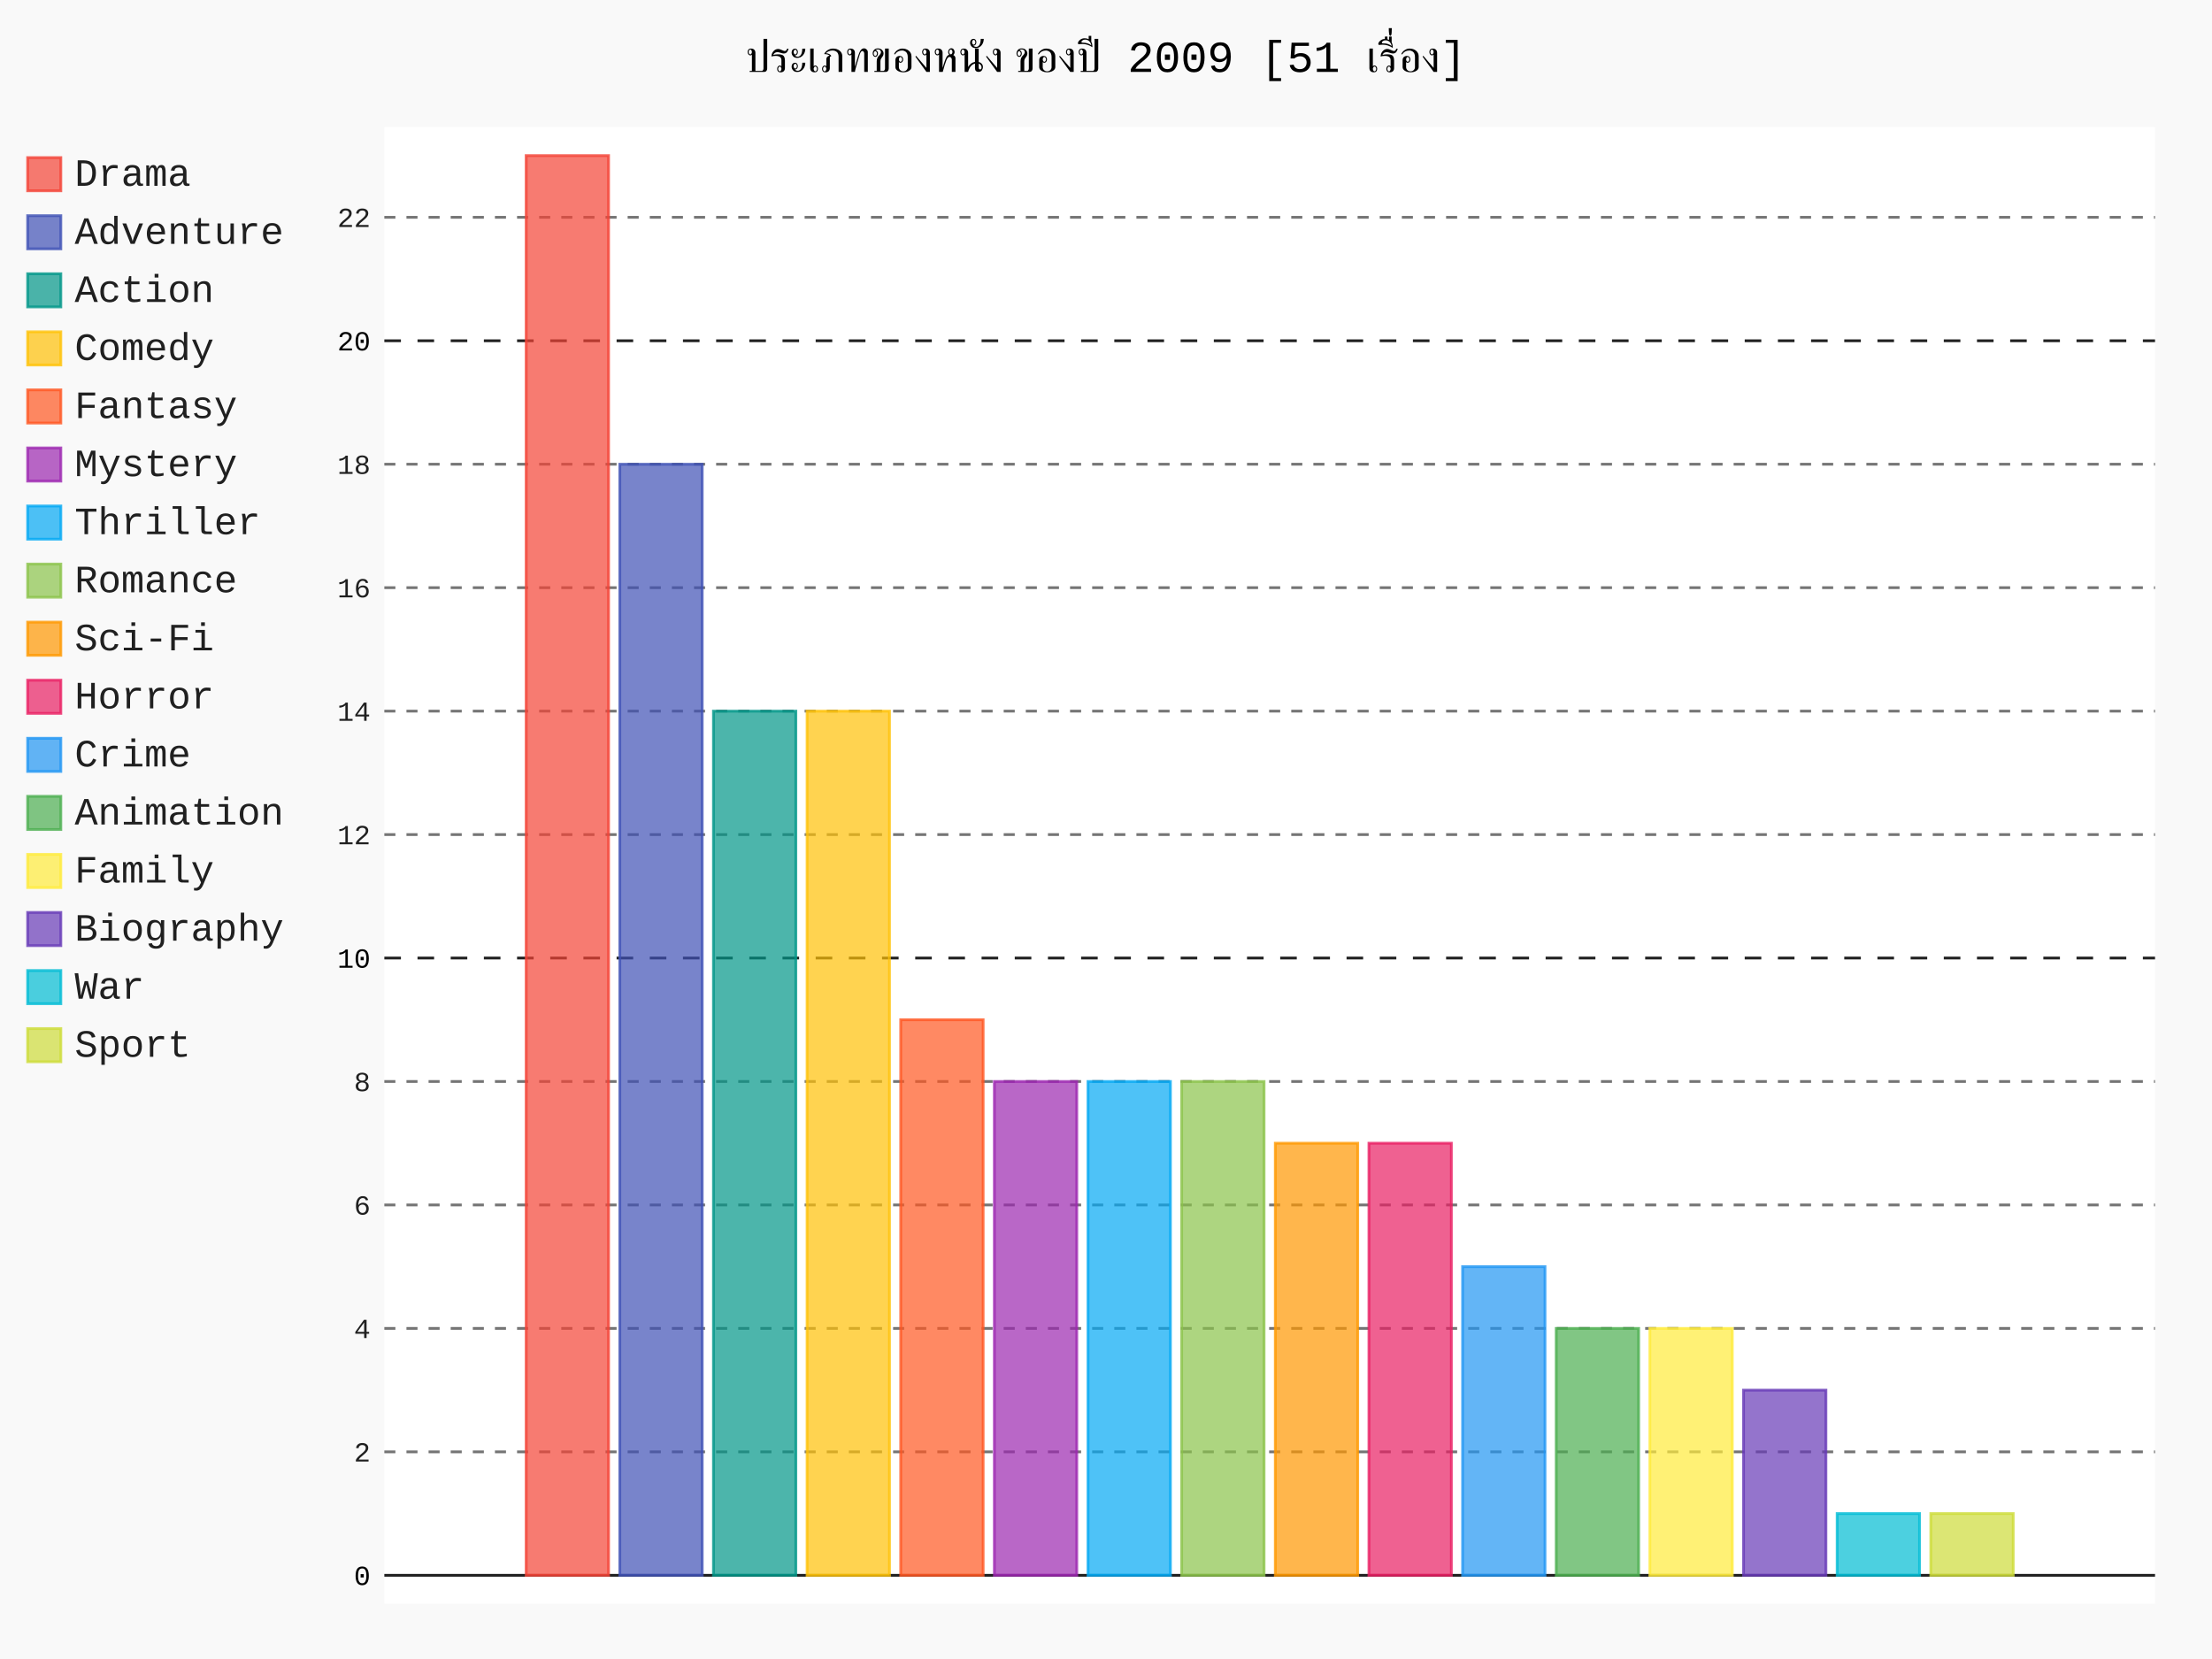
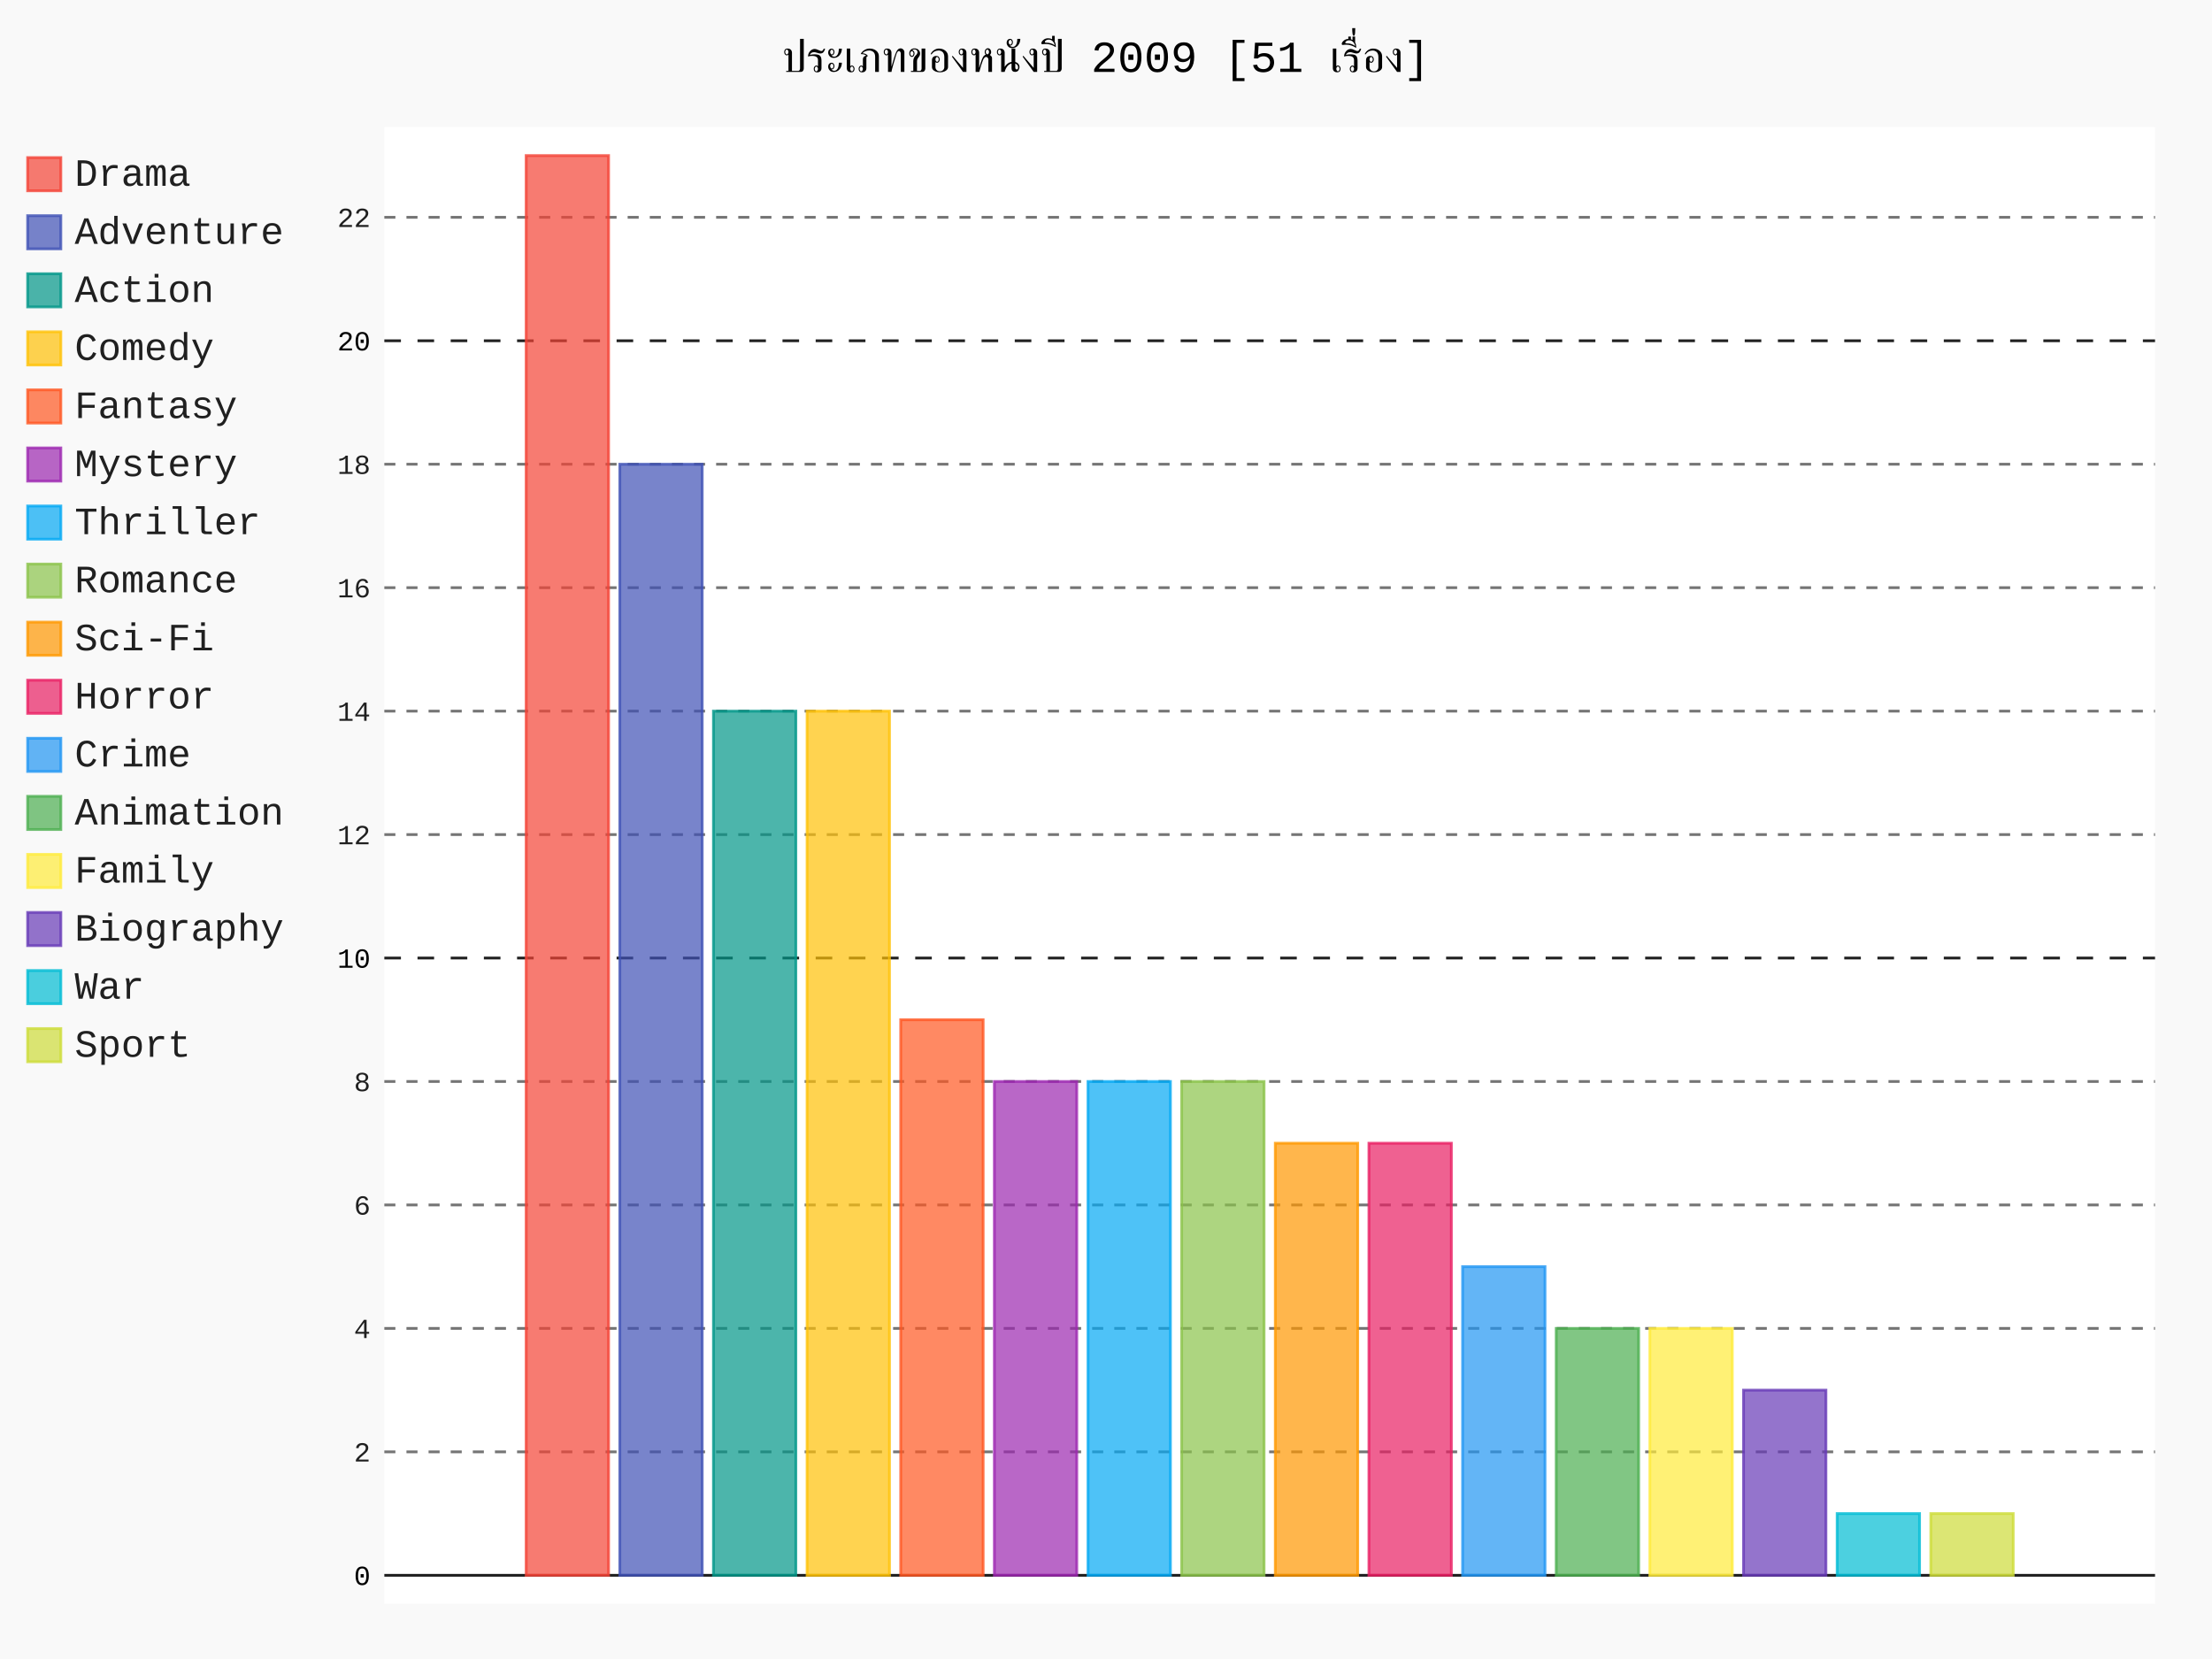
- <svg xmlns="http://www.w3.org/2000/svg" class="pygal-chart" id="chart-66ad99b0-83b4-4c69-aaad-862cf584ed15" viewBox="0 0 800 600">
+ <svg xmlns="http://www.w3.org/2000/svg" class="pygal-chart" id="chart-02ff21e4-92a2-4e85-a8ec-959ae1f04281" viewBox="0 0 800 600">
  <defs>
-     <style type="text/css">#chart-66ad99b0-83b4-4c69-aaad-862cf584ed15{-webkit-user-select:none;-webkit-font-smoothing:antialiased;font-family:Consolas,"Liberation Mono",Menlo,Courier,monospace}#chart-66ad99b0-83b4-4c69-aaad-862cf584ed15 .title{font-family:Consolas,"Liberation Mono",Menlo,Courier,monospace;font-size:16px}#chart-66ad99b0-83b4-4c69-aaad-862cf584ed15 .legends .legend text{font-family:Consolas,"Liberation Mono",Menlo,Courier,monospace;font-size:14px}#chart-66ad99b0-83b4-4c69-aaad-862cf584ed15 .axis text{font-family:Consolas,"Liberation Mono",Menlo,Courier,monospace;font-size:10px}#chart-66ad99b0-83b4-4c69-aaad-862cf584ed15 .axis text.major{font-family:Consolas,"Liberation Mono",Menlo,Courier,monospace;font-size:10px}#chart-66ad99b0-83b4-4c69-aaad-862cf584ed15 .text-overlay text.value{font-family:Consolas,"Liberation Mono",Menlo,Courier,monospace;font-size:16px}#chart-66ad99b0-83b4-4c69-aaad-862cf584ed15 .text-overlay text.label{font-family:Consolas,"Liberation Mono",Menlo,Courier,monospace;font-size:10px}#chart-66ad99b0-83b4-4c69-aaad-862cf584ed15 .tooltip{font-family:Consolas,"Liberation Mono",Menlo,Courier,monospace;font-size:14px}#chart-66ad99b0-83b4-4c69-aaad-862cf584ed15 text.no_data{font-family:Consolas,"Liberation Mono",Menlo,Courier,monospace;font-size:64px}
- #chart-66ad99b0-83b4-4c69-aaad-862cf584ed15{background-color:rgba(249,249,249,1)}#chart-66ad99b0-83b4-4c69-aaad-862cf584ed15 path,#chart-66ad99b0-83b4-4c69-aaad-862cf584ed15 line,#chart-66ad99b0-83b4-4c69-aaad-862cf584ed15 rect,#chart-66ad99b0-83b4-4c69-aaad-862cf584ed15 circle{-webkit-transition:150ms;-moz-transition:150ms;transition:150ms}#chart-66ad99b0-83b4-4c69-aaad-862cf584ed15 .graph &gt; .background{fill:rgba(249,249,249,1)}#chart-66ad99b0-83b4-4c69-aaad-862cf584ed15 .plot &gt; .background{fill:rgba(255,255,255,1)}#chart-66ad99b0-83b4-4c69-aaad-862cf584ed15 .graph{fill:rgba(0,0,0,.87)}#chart-66ad99b0-83b4-4c69-aaad-862cf584ed15 text.no_data{fill:rgba(0,0,0,1)}#chart-66ad99b0-83b4-4c69-aaad-862cf584ed15 .title{fill:rgba(0,0,0,1)}#chart-66ad99b0-83b4-4c69-aaad-862cf584ed15 .legends .legend text{fill:rgba(0,0,0,.87)}#chart-66ad99b0-83b4-4c69-aaad-862cf584ed15 .legends .legend:hover text{fill:rgba(0,0,0,1)}#chart-66ad99b0-83b4-4c69-aaad-862cf584ed15 .axis .line{stroke:rgba(0,0,0,1)}#chart-66ad99b0-83b4-4c69-aaad-862cf584ed15 .axis .guide.line{stroke:rgba(0,0,0,.54)}#chart-66ad99b0-83b4-4c69-aaad-862cf584ed15 .axis .major.line{stroke:rgba(0,0,0,.87)}#chart-66ad99b0-83b4-4c69-aaad-862cf584ed15 .axis text.major{fill:rgba(0,0,0,1)}#chart-66ad99b0-83b4-4c69-aaad-862cf584ed15 .axis.y .guides:hover .guide.line,#chart-66ad99b0-83b4-4c69-aaad-862cf584ed15 .line-graph .axis.x .guides:hover .guide.line,#chart-66ad99b0-83b4-4c69-aaad-862cf584ed15 .stackedline-graph .axis.x .guides:hover .guide.line,#chart-66ad99b0-83b4-4c69-aaad-862cf584ed15 .xy-graph .axis.x .guides:hover .guide.line{stroke:rgba(0,0,0,1)}#chart-66ad99b0-83b4-4c69-aaad-862cf584ed15 .axis .guides:hover text{fill:rgba(0,0,0,1)}#chart-66ad99b0-83b4-4c69-aaad-862cf584ed15 .reactive{fill-opacity:.7;stroke-opacity:.8}#chart-66ad99b0-83b4-4c69-aaad-862cf584ed15 .ci{stroke:rgba(0,0,0,.87)}#chart-66ad99b0-83b4-4c69-aaad-862cf584ed15 .reactive.active,#chart-66ad99b0-83b4-4c69-aaad-862cf584ed15 .active .reactive{fill-opacity:.8;stroke-opacity:.9;stroke-width:4}#chart-66ad99b0-83b4-4c69-aaad-862cf584ed15 .ci .reactive.active{stroke-width:1.5}#chart-66ad99b0-83b4-4c69-aaad-862cf584ed15 .series text{fill:rgba(0,0,0,1)}#chart-66ad99b0-83b4-4c69-aaad-862cf584ed15 .tooltip rect{fill:rgba(255,255,255,1);stroke:rgba(0,0,0,1);-webkit-transition:opacity 150ms;-moz-transition:opacity 150ms;transition:opacity 150ms}#chart-66ad99b0-83b4-4c69-aaad-862cf584ed15 .tooltip .label{fill:rgba(0,0,0,.87)}#chart-66ad99b0-83b4-4c69-aaad-862cf584ed15 .tooltip .label{fill:rgba(0,0,0,.87)}#chart-66ad99b0-83b4-4c69-aaad-862cf584ed15 .tooltip .legend{font-size:.8em;fill:rgba(0,0,0,.54)}#chart-66ad99b0-83b4-4c69-aaad-862cf584ed15 .tooltip .x_label{font-size:.6em;fill:rgba(0,0,0,1)}#chart-66ad99b0-83b4-4c69-aaad-862cf584ed15 .tooltip .xlink{font-size:.5em;text-decoration:underline}#chart-66ad99b0-83b4-4c69-aaad-862cf584ed15 .tooltip .value{font-size:1.5em}#chart-66ad99b0-83b4-4c69-aaad-862cf584ed15 .bound{font-size:.5em}#chart-66ad99b0-83b4-4c69-aaad-862cf584ed15 .max-value{font-size:.75em;fill:rgba(0,0,0,.54)}#chart-66ad99b0-83b4-4c69-aaad-862cf584ed15 .map-element{fill:rgba(255,255,255,1);stroke:rgba(0,0,0,.54) !important}#chart-66ad99b0-83b4-4c69-aaad-862cf584ed15 .map-element .reactive{fill-opacity:inherit;stroke-opacity:inherit}#chart-66ad99b0-83b4-4c69-aaad-862cf584ed15 .color-0,#chart-66ad99b0-83b4-4c69-aaad-862cf584ed15 .color-0 a:visited{stroke:#F44336;fill:#F44336}#chart-66ad99b0-83b4-4c69-aaad-862cf584ed15 .color-1,#chart-66ad99b0-83b4-4c69-aaad-862cf584ed15 .color-1 a:visited{stroke:#3F51B5;fill:#3F51B5}#chart-66ad99b0-83b4-4c69-aaad-862cf584ed15 .color-2,#chart-66ad99b0-83b4-4c69-aaad-862cf584ed15 .color-2 a:visited{stroke:#009688;fill:#009688}#chart-66ad99b0-83b4-4c69-aaad-862cf584ed15 .color-3,#chart-66ad99b0-83b4-4c69-aaad-862cf584ed15 .color-3 a:visited{stroke:#FFC107;fill:#FFC107}#chart-66ad99b0-83b4-4c69-aaad-862cf584ed15 .color-4,#chart-66ad99b0-83b4-4c69-aaad-862cf584ed15 .color-4 a:visited{stroke:#FF5722;fill:#FF5722}#chart-66ad99b0-83b4-4c69-aaad-862cf584ed15 .color-5,#chart-66ad99b0-83b4-4c69-aaad-862cf584ed15 .color-5 a:visited{stroke:#9C27B0;fill:#9C27B0}#chart-66ad99b0-83b4-4c69-aaad-862cf584ed15 .color-6,#chart-66ad99b0-83b4-4c69-aaad-862cf584ed15 .color-6 a:visited{stroke:#03A9F4;fill:#03A9F4}#chart-66ad99b0-83b4-4c69-aaad-862cf584ed15 .color-7,#chart-66ad99b0-83b4-4c69-aaad-862cf584ed15 .color-7 a:visited{stroke:#8BC34A;fill:#8BC34A}#chart-66ad99b0-83b4-4c69-aaad-862cf584ed15 .color-8,#chart-66ad99b0-83b4-4c69-aaad-862cf584ed15 .color-8 a:visited{stroke:#FF9800;fill:#FF9800}#chart-66ad99b0-83b4-4c69-aaad-862cf584ed15 .color-9,#chart-66ad99b0-83b4-4c69-aaad-862cf584ed15 .color-9 a:visited{stroke:#E91E63;fill:#E91E63}#chart-66ad99b0-83b4-4c69-aaad-862cf584ed15 .color-10,#chart-66ad99b0-83b4-4c69-aaad-862cf584ed15 .color-10 a:visited{stroke:#2196F3;fill:#2196F3}#chart-66ad99b0-83b4-4c69-aaad-862cf584ed15 .color-11,#chart-66ad99b0-83b4-4c69-aaad-862cf584ed15 .color-11 a:visited{stroke:#4CAF50;fill:#4CAF50}#chart-66ad99b0-83b4-4c69-aaad-862cf584ed15 .color-12,#chart-66ad99b0-83b4-4c69-aaad-862cf584ed15 .color-12 a:visited{stroke:#FFEB3B;fill:#FFEB3B}#chart-66ad99b0-83b4-4c69-aaad-862cf584ed15 .color-13,#chart-66ad99b0-83b4-4c69-aaad-862cf584ed15 .color-13 a:visited{stroke:#673AB7;fill:#673AB7}#chart-66ad99b0-83b4-4c69-aaad-862cf584ed15 .color-14,#chart-66ad99b0-83b4-4c69-aaad-862cf584ed15 .color-14 a:visited{stroke:#00BCD4;fill:#00BCD4}#chart-66ad99b0-83b4-4c69-aaad-862cf584ed15 .color-15,#chart-66ad99b0-83b4-4c69-aaad-862cf584ed15 .color-15 a:visited{stroke:#CDDC39;fill:#CDDC39}#chart-66ad99b0-83b4-4c69-aaad-862cf584ed15 .text-overlay .color-0 text{fill:black}#chart-66ad99b0-83b4-4c69-aaad-862cf584ed15 .text-overlay .color-1 text{fill:black}#chart-66ad99b0-83b4-4c69-aaad-862cf584ed15 .text-overlay .color-2 text{fill:black}#chart-66ad99b0-83b4-4c69-aaad-862cf584ed15 .text-overlay .color-3 text{fill:black}#chart-66ad99b0-83b4-4c69-aaad-862cf584ed15 .text-overlay .color-4 text{fill:black}#chart-66ad99b0-83b4-4c69-aaad-862cf584ed15 .text-overlay .color-5 text{fill:black}#chart-66ad99b0-83b4-4c69-aaad-862cf584ed15 .text-overlay .color-6 text{fill:black}#chart-66ad99b0-83b4-4c69-aaad-862cf584ed15 .text-overlay .color-7 text{fill:black}#chart-66ad99b0-83b4-4c69-aaad-862cf584ed15 .text-overlay .color-8 text{fill:black}#chart-66ad99b0-83b4-4c69-aaad-862cf584ed15 .text-overlay .color-9 text{fill:black}#chart-66ad99b0-83b4-4c69-aaad-862cf584ed15 .text-overlay .color-10 text{fill:black}#chart-66ad99b0-83b4-4c69-aaad-862cf584ed15 .text-overlay .color-11 text{fill:black}#chart-66ad99b0-83b4-4c69-aaad-862cf584ed15 .text-overlay .color-12 text{fill:black}#chart-66ad99b0-83b4-4c69-aaad-862cf584ed15 .text-overlay .color-13 text{fill:black}#chart-66ad99b0-83b4-4c69-aaad-862cf584ed15 .text-overlay .color-14 text{fill:black}#chart-66ad99b0-83b4-4c69-aaad-862cf584ed15 .text-overlay .color-15 text{fill:black}
- #chart-66ad99b0-83b4-4c69-aaad-862cf584ed15 text.no_data{text-anchor:middle}#chart-66ad99b0-83b4-4c69-aaad-862cf584ed15 .guide.line{fill:none}#chart-66ad99b0-83b4-4c69-aaad-862cf584ed15 .centered{text-anchor:middle}#chart-66ad99b0-83b4-4c69-aaad-862cf584ed15 .title{text-anchor:middle}#chart-66ad99b0-83b4-4c69-aaad-862cf584ed15 .legends .legend text{fill-opacity:1}#chart-66ad99b0-83b4-4c69-aaad-862cf584ed15 .axis.x text{text-anchor:middle}#chart-66ad99b0-83b4-4c69-aaad-862cf584ed15 .axis.x:not(.web) text[transform]{text-anchor:start}#chart-66ad99b0-83b4-4c69-aaad-862cf584ed15 .axis.x:not(.web) text[transform].backwards{text-anchor:end}#chart-66ad99b0-83b4-4c69-aaad-862cf584ed15 .axis.y text{text-anchor:end}#chart-66ad99b0-83b4-4c69-aaad-862cf584ed15 .axis.y text[transform].backwards{text-anchor:start}#chart-66ad99b0-83b4-4c69-aaad-862cf584ed15 .axis.y2 text{text-anchor:start}#chart-66ad99b0-83b4-4c69-aaad-862cf584ed15 .axis.y2 text[transform].backwards{text-anchor:end}#chart-66ad99b0-83b4-4c69-aaad-862cf584ed15 .axis .guide.line{stroke-dasharray:4,4}#chart-66ad99b0-83b4-4c69-aaad-862cf584ed15 .axis .major.guide.line{stroke-dasharray:6,6}#chart-66ad99b0-83b4-4c69-aaad-862cf584ed15 .horizontal .axis.y .guide.line,#chart-66ad99b0-83b4-4c69-aaad-862cf584ed15 .horizontal .axis.y2 .guide.line,#chart-66ad99b0-83b4-4c69-aaad-862cf584ed15 .vertical .axis.x .guide.line{opacity:0}#chart-66ad99b0-83b4-4c69-aaad-862cf584ed15 .horizontal .axis.always_show .guide.line,#chart-66ad99b0-83b4-4c69-aaad-862cf584ed15 .vertical .axis.always_show .guide.line{opacity:1 !important}#chart-66ad99b0-83b4-4c69-aaad-862cf584ed15 .axis.y .guides:hover .guide.line,#chart-66ad99b0-83b4-4c69-aaad-862cf584ed15 .axis.y2 .guides:hover .guide.line,#chart-66ad99b0-83b4-4c69-aaad-862cf584ed15 .axis.x .guides:hover .guide.line{opacity:1}#chart-66ad99b0-83b4-4c69-aaad-862cf584ed15 .axis .guides:hover text{opacity:1}#chart-66ad99b0-83b4-4c69-aaad-862cf584ed15 .nofill{fill:none}#chart-66ad99b0-83b4-4c69-aaad-862cf584ed15 .subtle-fill{fill-opacity:.2}#chart-66ad99b0-83b4-4c69-aaad-862cf584ed15 .dot{stroke-width:1px;fill-opacity:1}#chart-66ad99b0-83b4-4c69-aaad-862cf584ed15 .dot.active{stroke-width:5px}#chart-66ad99b0-83b4-4c69-aaad-862cf584ed15 .dot.negative{fill:transparent}#chart-66ad99b0-83b4-4c69-aaad-862cf584ed15 text,#chart-66ad99b0-83b4-4c69-aaad-862cf584ed15 tspan{stroke:none !important}#chart-66ad99b0-83b4-4c69-aaad-862cf584ed15 .series text.active{opacity:1}#chart-66ad99b0-83b4-4c69-aaad-862cf584ed15 .tooltip rect{fill-opacity:.95;stroke-width:.5}#chart-66ad99b0-83b4-4c69-aaad-862cf584ed15 .tooltip text{fill-opacity:1}#chart-66ad99b0-83b4-4c69-aaad-862cf584ed15 .showable{visibility:hidden}#chart-66ad99b0-83b4-4c69-aaad-862cf584ed15 .showable.shown{visibility:visible}#chart-66ad99b0-83b4-4c69-aaad-862cf584ed15 .gauge-background{fill:rgba(229,229,229,1);stroke:none}#chart-66ad99b0-83b4-4c69-aaad-862cf584ed15 .bg-lines{stroke:rgba(249,249,249,1);stroke-width:2px}</style>
+     <style type="text/css">#chart-02ff21e4-92a2-4e85-a8ec-959ae1f04281{-webkit-user-select:none;-webkit-font-smoothing:antialiased;font-family:Consolas,"Liberation Mono",Menlo,Courier,monospace}#chart-02ff21e4-92a2-4e85-a8ec-959ae1f04281 .title{font-family:Consolas,"Liberation Mono",Menlo,Courier,monospace;font-size:16px}#chart-02ff21e4-92a2-4e85-a8ec-959ae1f04281 .legends .legend text{font-family:Consolas,"Liberation Mono",Menlo,Courier,monospace;font-size:14px}#chart-02ff21e4-92a2-4e85-a8ec-959ae1f04281 .axis text{font-family:Consolas,"Liberation Mono",Menlo,Courier,monospace;font-size:10px}#chart-02ff21e4-92a2-4e85-a8ec-959ae1f04281 .axis text.major{font-family:Consolas,"Liberation Mono",Menlo,Courier,monospace;font-size:10px}#chart-02ff21e4-92a2-4e85-a8ec-959ae1f04281 .text-overlay text.value{font-family:Consolas,"Liberation Mono",Menlo,Courier,monospace;font-size:16px}#chart-02ff21e4-92a2-4e85-a8ec-959ae1f04281 .text-overlay text.label{font-family:Consolas,"Liberation Mono",Menlo,Courier,monospace;font-size:10px}#chart-02ff21e4-92a2-4e85-a8ec-959ae1f04281 .tooltip{font-family:Consolas,"Liberation Mono",Menlo,Courier,monospace;font-size:14px}#chart-02ff21e4-92a2-4e85-a8ec-959ae1f04281 text.no_data{font-family:Consolas,"Liberation Mono",Menlo,Courier,monospace;font-size:64px}
+ #chart-02ff21e4-92a2-4e85-a8ec-959ae1f04281{background-color:rgba(249,249,249,1)}#chart-02ff21e4-92a2-4e85-a8ec-959ae1f04281 path,#chart-02ff21e4-92a2-4e85-a8ec-959ae1f04281 line,#chart-02ff21e4-92a2-4e85-a8ec-959ae1f04281 rect,#chart-02ff21e4-92a2-4e85-a8ec-959ae1f04281 circle{-webkit-transition:150ms;-moz-transition:150ms;transition:150ms}#chart-02ff21e4-92a2-4e85-a8ec-959ae1f04281 .graph &gt; .background{fill:rgba(249,249,249,1)}#chart-02ff21e4-92a2-4e85-a8ec-959ae1f04281 .plot &gt; .background{fill:rgba(255,255,255,1)}#chart-02ff21e4-92a2-4e85-a8ec-959ae1f04281 .graph{fill:rgba(0,0,0,.87)}#chart-02ff21e4-92a2-4e85-a8ec-959ae1f04281 text.no_data{fill:rgba(0,0,0,1)}#chart-02ff21e4-92a2-4e85-a8ec-959ae1f04281 .title{fill:rgba(0,0,0,1)}#chart-02ff21e4-92a2-4e85-a8ec-959ae1f04281 .legends .legend text{fill:rgba(0,0,0,.87)}#chart-02ff21e4-92a2-4e85-a8ec-959ae1f04281 .legends .legend:hover text{fill:rgba(0,0,0,1)}#chart-02ff21e4-92a2-4e85-a8ec-959ae1f04281 .axis .line{stroke:rgba(0,0,0,1)}#chart-02ff21e4-92a2-4e85-a8ec-959ae1f04281 .axis .guide.line{stroke:rgba(0,0,0,.54)}#chart-02ff21e4-92a2-4e85-a8ec-959ae1f04281 .axis .major.line{stroke:rgba(0,0,0,.87)}#chart-02ff21e4-92a2-4e85-a8ec-959ae1f04281 .axis text.major{fill:rgba(0,0,0,1)}#chart-02ff21e4-92a2-4e85-a8ec-959ae1f04281 .axis.y .guides:hover .guide.line,#chart-02ff21e4-92a2-4e85-a8ec-959ae1f04281 .line-graph .axis.x .guides:hover .guide.line,#chart-02ff21e4-92a2-4e85-a8ec-959ae1f04281 .stackedline-graph .axis.x .guides:hover .guide.line,#chart-02ff21e4-92a2-4e85-a8ec-959ae1f04281 .xy-graph .axis.x .guides:hover .guide.line{stroke:rgba(0,0,0,1)}#chart-02ff21e4-92a2-4e85-a8ec-959ae1f04281 .axis .guides:hover text{fill:rgba(0,0,0,1)}#chart-02ff21e4-92a2-4e85-a8ec-959ae1f04281 .reactive{fill-opacity:.7;stroke-opacity:.8}#chart-02ff21e4-92a2-4e85-a8ec-959ae1f04281 .ci{stroke:rgba(0,0,0,.87)}#chart-02ff21e4-92a2-4e85-a8ec-959ae1f04281 .reactive.active,#chart-02ff21e4-92a2-4e85-a8ec-959ae1f04281 .active .reactive{fill-opacity:.8;stroke-opacity:.9;stroke-width:4}#chart-02ff21e4-92a2-4e85-a8ec-959ae1f04281 .ci .reactive.active{stroke-width:1.5}#chart-02ff21e4-92a2-4e85-a8ec-959ae1f04281 .series text{fill:rgba(0,0,0,1)}#chart-02ff21e4-92a2-4e85-a8ec-959ae1f04281 .tooltip rect{fill:rgba(255,255,255,1);stroke:rgba(0,0,0,1);-webkit-transition:opacity 150ms;-moz-transition:opacity 150ms;transition:opacity 150ms}#chart-02ff21e4-92a2-4e85-a8ec-959ae1f04281 .tooltip .label{fill:rgba(0,0,0,.87)}#chart-02ff21e4-92a2-4e85-a8ec-959ae1f04281 .tooltip .label{fill:rgba(0,0,0,.87)}#chart-02ff21e4-92a2-4e85-a8ec-959ae1f04281 .tooltip .legend{font-size:.8em;fill:rgba(0,0,0,.54)}#chart-02ff21e4-92a2-4e85-a8ec-959ae1f04281 .tooltip .x_label{font-size:.6em;fill:rgba(0,0,0,1)}#chart-02ff21e4-92a2-4e85-a8ec-959ae1f04281 .tooltip .xlink{font-size:.5em;text-decoration:underline}#chart-02ff21e4-92a2-4e85-a8ec-959ae1f04281 .tooltip .value{font-size:1.5em}#chart-02ff21e4-92a2-4e85-a8ec-959ae1f04281 .bound{font-size:.5em}#chart-02ff21e4-92a2-4e85-a8ec-959ae1f04281 .max-value{font-size:.75em;fill:rgba(0,0,0,.54)}#chart-02ff21e4-92a2-4e85-a8ec-959ae1f04281 .map-element{fill:rgba(255,255,255,1);stroke:rgba(0,0,0,.54) !important}#chart-02ff21e4-92a2-4e85-a8ec-959ae1f04281 .map-element .reactive{fill-opacity:inherit;stroke-opacity:inherit}#chart-02ff21e4-92a2-4e85-a8ec-959ae1f04281 .color-0,#chart-02ff21e4-92a2-4e85-a8ec-959ae1f04281 .color-0 a:visited{stroke:#F44336;fill:#F44336}#chart-02ff21e4-92a2-4e85-a8ec-959ae1f04281 .color-1,#chart-02ff21e4-92a2-4e85-a8ec-959ae1f04281 .color-1 a:visited{stroke:#3F51B5;fill:#3F51B5}#chart-02ff21e4-92a2-4e85-a8ec-959ae1f04281 .color-2,#chart-02ff21e4-92a2-4e85-a8ec-959ae1f04281 .color-2 a:visited{stroke:#009688;fill:#009688}#chart-02ff21e4-92a2-4e85-a8ec-959ae1f04281 .color-3,#chart-02ff21e4-92a2-4e85-a8ec-959ae1f04281 .color-3 a:visited{stroke:#FFC107;fill:#FFC107}#chart-02ff21e4-92a2-4e85-a8ec-959ae1f04281 .color-4,#chart-02ff21e4-92a2-4e85-a8ec-959ae1f04281 .color-4 a:visited{stroke:#FF5722;fill:#FF5722}#chart-02ff21e4-92a2-4e85-a8ec-959ae1f04281 .color-5,#chart-02ff21e4-92a2-4e85-a8ec-959ae1f04281 .color-5 a:visited{stroke:#9C27B0;fill:#9C27B0}#chart-02ff21e4-92a2-4e85-a8ec-959ae1f04281 .color-6,#chart-02ff21e4-92a2-4e85-a8ec-959ae1f04281 .color-6 a:visited{stroke:#03A9F4;fill:#03A9F4}#chart-02ff21e4-92a2-4e85-a8ec-959ae1f04281 .color-7,#chart-02ff21e4-92a2-4e85-a8ec-959ae1f04281 .color-7 a:visited{stroke:#8BC34A;fill:#8BC34A}#chart-02ff21e4-92a2-4e85-a8ec-959ae1f04281 .color-8,#chart-02ff21e4-92a2-4e85-a8ec-959ae1f04281 .color-8 a:visited{stroke:#FF9800;fill:#FF9800}#chart-02ff21e4-92a2-4e85-a8ec-959ae1f04281 .color-9,#chart-02ff21e4-92a2-4e85-a8ec-959ae1f04281 .color-9 a:visited{stroke:#E91E63;fill:#E91E63}#chart-02ff21e4-92a2-4e85-a8ec-959ae1f04281 .color-10,#chart-02ff21e4-92a2-4e85-a8ec-959ae1f04281 .color-10 a:visited{stroke:#2196F3;fill:#2196F3}#chart-02ff21e4-92a2-4e85-a8ec-959ae1f04281 .color-11,#chart-02ff21e4-92a2-4e85-a8ec-959ae1f04281 .color-11 a:visited{stroke:#4CAF50;fill:#4CAF50}#chart-02ff21e4-92a2-4e85-a8ec-959ae1f04281 .color-12,#chart-02ff21e4-92a2-4e85-a8ec-959ae1f04281 .color-12 a:visited{stroke:#FFEB3B;fill:#FFEB3B}#chart-02ff21e4-92a2-4e85-a8ec-959ae1f04281 .color-13,#chart-02ff21e4-92a2-4e85-a8ec-959ae1f04281 .color-13 a:visited{stroke:#673AB7;fill:#673AB7}#chart-02ff21e4-92a2-4e85-a8ec-959ae1f04281 .color-14,#chart-02ff21e4-92a2-4e85-a8ec-959ae1f04281 .color-14 a:visited{stroke:#00BCD4;fill:#00BCD4}#chart-02ff21e4-92a2-4e85-a8ec-959ae1f04281 .color-15,#chart-02ff21e4-92a2-4e85-a8ec-959ae1f04281 .color-15 a:visited{stroke:#CDDC39;fill:#CDDC39}#chart-02ff21e4-92a2-4e85-a8ec-959ae1f04281 .text-overlay .color-0 text{fill:black}#chart-02ff21e4-92a2-4e85-a8ec-959ae1f04281 .text-overlay .color-1 text{fill:black}#chart-02ff21e4-92a2-4e85-a8ec-959ae1f04281 .text-overlay .color-2 text{fill:black}#chart-02ff21e4-92a2-4e85-a8ec-959ae1f04281 .text-overlay .color-3 text{fill:black}#chart-02ff21e4-92a2-4e85-a8ec-959ae1f04281 .text-overlay .color-4 text{fill:black}#chart-02ff21e4-92a2-4e85-a8ec-959ae1f04281 .text-overlay .color-5 text{fill:black}#chart-02ff21e4-92a2-4e85-a8ec-959ae1f04281 .text-overlay .color-6 text{fill:black}#chart-02ff21e4-92a2-4e85-a8ec-959ae1f04281 .text-overlay .color-7 text{fill:black}#chart-02ff21e4-92a2-4e85-a8ec-959ae1f04281 .text-overlay .color-8 text{fill:black}#chart-02ff21e4-92a2-4e85-a8ec-959ae1f04281 .text-overlay .color-9 text{fill:black}#chart-02ff21e4-92a2-4e85-a8ec-959ae1f04281 .text-overlay .color-10 text{fill:black}#chart-02ff21e4-92a2-4e85-a8ec-959ae1f04281 .text-overlay .color-11 text{fill:black}#chart-02ff21e4-92a2-4e85-a8ec-959ae1f04281 .text-overlay .color-12 text{fill:black}#chart-02ff21e4-92a2-4e85-a8ec-959ae1f04281 .text-overlay .color-13 text{fill:black}#chart-02ff21e4-92a2-4e85-a8ec-959ae1f04281 .text-overlay .color-14 text{fill:black}#chart-02ff21e4-92a2-4e85-a8ec-959ae1f04281 .text-overlay .color-15 text{fill:black}
+ #chart-02ff21e4-92a2-4e85-a8ec-959ae1f04281 text.no_data{text-anchor:middle}#chart-02ff21e4-92a2-4e85-a8ec-959ae1f04281 .guide.line{fill:none}#chart-02ff21e4-92a2-4e85-a8ec-959ae1f04281 .centered{text-anchor:middle}#chart-02ff21e4-92a2-4e85-a8ec-959ae1f04281 .title{text-anchor:middle}#chart-02ff21e4-92a2-4e85-a8ec-959ae1f04281 .legends .legend text{fill-opacity:1}#chart-02ff21e4-92a2-4e85-a8ec-959ae1f04281 .axis.x text{text-anchor:middle}#chart-02ff21e4-92a2-4e85-a8ec-959ae1f04281 .axis.x:not(.web) text[transform]{text-anchor:start}#chart-02ff21e4-92a2-4e85-a8ec-959ae1f04281 .axis.x:not(.web) text[transform].backwards{text-anchor:end}#chart-02ff21e4-92a2-4e85-a8ec-959ae1f04281 .axis.y text{text-anchor:end}#chart-02ff21e4-92a2-4e85-a8ec-959ae1f04281 .axis.y text[transform].backwards{text-anchor:start}#chart-02ff21e4-92a2-4e85-a8ec-959ae1f04281 .axis.y2 text{text-anchor:start}#chart-02ff21e4-92a2-4e85-a8ec-959ae1f04281 .axis.y2 text[transform].backwards{text-anchor:end}#chart-02ff21e4-92a2-4e85-a8ec-959ae1f04281 .axis .guide.line{stroke-dasharray:4,4}#chart-02ff21e4-92a2-4e85-a8ec-959ae1f04281 .axis .major.guide.line{stroke-dasharray:6,6}#chart-02ff21e4-92a2-4e85-a8ec-959ae1f04281 .horizontal .axis.y .guide.line,#chart-02ff21e4-92a2-4e85-a8ec-959ae1f04281 .horizontal .axis.y2 .guide.line,#chart-02ff21e4-92a2-4e85-a8ec-959ae1f04281 .vertical .axis.x .guide.line{opacity:0}#chart-02ff21e4-92a2-4e85-a8ec-959ae1f04281 .horizontal .axis.always_show .guide.line,#chart-02ff21e4-92a2-4e85-a8ec-959ae1f04281 .vertical .axis.always_show .guide.line{opacity:1 !important}#chart-02ff21e4-92a2-4e85-a8ec-959ae1f04281 .axis.y .guides:hover .guide.line,#chart-02ff21e4-92a2-4e85-a8ec-959ae1f04281 .axis.y2 .guides:hover .guide.line,#chart-02ff21e4-92a2-4e85-a8ec-959ae1f04281 .axis.x .guides:hover .guide.line{opacity:1}#chart-02ff21e4-92a2-4e85-a8ec-959ae1f04281 .axis .guides:hover text{opacity:1}#chart-02ff21e4-92a2-4e85-a8ec-959ae1f04281 .nofill{fill:none}#chart-02ff21e4-92a2-4e85-a8ec-959ae1f04281 .subtle-fill{fill-opacity:.2}#chart-02ff21e4-92a2-4e85-a8ec-959ae1f04281 .dot{stroke-width:1px;fill-opacity:1}#chart-02ff21e4-92a2-4e85-a8ec-959ae1f04281 .dot.active{stroke-width:5px}#chart-02ff21e4-92a2-4e85-a8ec-959ae1f04281 .dot.negative{fill:transparent}#chart-02ff21e4-92a2-4e85-a8ec-959ae1f04281 text,#chart-02ff21e4-92a2-4e85-a8ec-959ae1f04281 tspan{stroke:none !important}#chart-02ff21e4-92a2-4e85-a8ec-959ae1f04281 .series text.active{opacity:1}#chart-02ff21e4-92a2-4e85-a8ec-959ae1f04281 .tooltip rect{fill-opacity:.95;stroke-width:.5}#chart-02ff21e4-92a2-4e85-a8ec-959ae1f04281 .tooltip text{fill-opacity:1}#chart-02ff21e4-92a2-4e85-a8ec-959ae1f04281 .showable{visibility:hidden}#chart-02ff21e4-92a2-4e85-a8ec-959ae1f04281 .showable.shown{visibility:visible}#chart-02ff21e4-92a2-4e85-a8ec-959ae1f04281 .gauge-background{fill:rgba(229,229,229,1);stroke:none}#chart-02ff21e4-92a2-4e85-a8ec-959ae1f04281 .bg-lines{stroke:rgba(249,249,249,1);stroke-width:2px}</style>
  </defs>
  <g class="graph bar-graph vertical">
    <rect class="background" height="600" width="800" x="0" y="0" />
    <g class="plot" transform="translate(139, 46)">
      <rect class="background" height="534" width="640.4" x="0" y="0" />
      <g class="axis y always_show">
        <g class="guides">
          <path class="axis major line" d="M0 523.731 h640.4" />
          <text class="major" x="-5" y="527.231">0</text>
        </g>
        <g class="guides">
          <path class="guide line" d="M0 479.082 h640.4" />
          <text class="" x="-5" y="482.582">2</text>
        </g>
        <g class="guides">
          <path class="guide line" d="M0 434.433 h640.4" />
          <text class="" x="-5" y="437.933">4</text>
        </g>
        <g class="guides">
          <path class="guide line" d="M0 389.784 h640.4" />
          <text class="" x="-5" y="393.284">6</text>
        </g>
        <g class="guides">
          <path class="guide line" d="M0 345.135 h640.4" />
          <text class="" x="-5" y="348.635">8</text>
        </g>
        <g class="guides">
          <path class="major guide line" d="M0 300.487 h640.4" />
          <text class="major" x="-5" y="303.987">10</text>
        </g>
        <g class="guides">
          <path class="guide line" d="M0 255.838 h640.4" />
          <text class="" x="-5" y="259.338">12</text>
        </g>
        <g class="guides">
          <path class="guide line" d="M0 211.189 h640.4" />
          <text class="" x="-5" y="214.689">14</text>
        </g>
        <g class="guides">
          <path class="guide line" d="M0 166.54 h640.4" />
          <text class="" x="-5" y="170.04">16</text>
        </g>
        <g class="guides">
          <path class="guide line" d="M0 121.891 h640.4" />
          <text class="" x="-5" y="125.391">18</text>
        </g>
        <g class="guides">
          <path class="major guide line" d="M0 77.242 h640.4" />
          <text class="major" x="-5" y="80.742">20</text>
        </g>
        <g class="guides">
          <path class="guide line" d="M0 32.594 h640.4" />
          <text class="" x="-5" y="36.094">22</text>
        </g>
      </g>
      <g class="series serie-0 color-0">
        <g class="bars">
          <g class="bar">
            <rect class="rect reactive tooltip-trigger" height="513.462" rx="0" ry="0" width="29.803" x="51.294" y="10.269" />
          </g>
        </g>
      </g>
      <g class="series serie-1 color-1">
        <g class="bars">
          <g class="bar">
            <rect class="rect reactive tooltip-trigger" height="401.839" rx="0" ry="0" width="29.803" x="85.161" y="121.891" />
          </g>
        </g>
      </g>
      <g class="series serie-2 color-2">
        <g class="bars">
          <g class="bar">
            <rect class="rect reactive tooltip-trigger" height="312.542" rx="0" ry="0" width="29.803" x="119.028" y="211.189" />
          </g>
        </g>
      </g>
      <g class="series serie-3 color-3">
        <g class="bars">
          <g class="bar">
            <rect class="rect reactive tooltip-trigger" height="312.542" rx="0" ry="0" width="29.803" x="152.895" y="211.189" />
          </g>
        </g>
      </g>
      <g class="series serie-4 color-4">
        <g class="bars">
          <g class="bar">
            <rect class="rect reactive tooltip-trigger" height="200.92" rx="0" ry="0" width="29.803" x="186.763" y="322.811" />
          </g>
        </g>
      </g>
      <g class="series serie-5 color-5">
        <g class="bars">
          <g class="bar">
            <rect class="rect reactive tooltip-trigger" height="178.595" rx="0" ry="0" width="29.803" x="220.63" y="345.135" />
          </g>
        </g>
      </g>
      <g class="series serie-6 color-6">
        <g class="bars">
          <g class="bar">
            <rect class="rect reactive tooltip-trigger" height="178.595" rx="0" ry="0" width="29.803" x="254.497" y="345.135" />
          </g>
        </g>
      </g>
      <g class="series serie-7 color-7">
        <g class="bars">
          <g class="bar">
            <rect class="rect reactive tooltip-trigger" height="178.595" rx="0" ry="0" width="29.803" x="288.365" y="345.135" />
          </g>
        </g>
      </g>
      <g class="series serie-8 color-8">
        <g class="bars">
          <g class="bar">
            <rect class="rect reactive tooltip-trigger" height="156.271" rx="0" ry="0" width="29.803" x="322.232" y="367.46" />
          </g>
        </g>
      </g>
      <g class="series serie-9 color-9">
        <g class="bars">
          <g class="bar">
            <rect class="rect reactive tooltip-trigger" height="156.271" rx="0" ry="0" width="29.803" x="356.099" y="367.46" />
          </g>
        </g>
      </g>
      <g class="series serie-10 color-10">
        <g class="bars">
          <g class="bar">
            <rect class="rect reactive tooltip-trigger" height="111.622" rx="0" ry="0" width="29.803" x="389.967" y="412.109" />
          </g>
        </g>
      </g>
      <g class="series serie-11 color-11">
        <g class="bars">
          <g class="bar">
            <rect class="rect reactive tooltip-trigger" height="89.298" rx="0" ry="0" width="29.803" x="423.834" y="434.433" />
          </g>
        </g>
      </g>
      <g class="series serie-12 color-12">
        <g class="bars">
          <g class="bar">
            <rect class="rect reactive tooltip-trigger" height="89.298" rx="0" ry="0" width="29.803" x="457.701" y="434.433" />
          </g>
        </g>
      </g>
      <g class="series serie-13 color-13">
        <g class="bars">
          <g class="bar">
            <rect class="rect reactive tooltip-trigger" height="66.973" rx="0" ry="0" width="29.803" x="491.569" y="456.758" />
          </g>
        </g>
      </g>
      <g class="series serie-14 color-14">
        <g class="bars">
          <g class="bar">
            <rect class="rect reactive tooltip-trigger" height="22.324" rx="0" ry="0" width="29.803" x="525.436" y="501.406" />
          </g>
        </g>
      </g>
      <g class="series serie-15 color-15">
        <g class="bars">
          <g class="bar">
            <rect class="rect reactive tooltip-trigger" height="22.324" rx="0" ry="0" width="29.803" x="559.303" y="501.406" />
          </g>
        </g>
      </g>
    </g>
    <g class="titles">
-       <text class="title plot_title" x="400.0" y="26">ประเภทของหนัง ของปี 2009 [51 เรื่อง]</text>
+       <text class="title plot_title" x="400.0" y="26">ประเภทของหนังปี 2009 [51 เรื่อง]</text>
    </g>
    <g class="plot overlay" transform="translate(139, 46)">
      <g class="series serie-0 color-0" />
      <g class="series serie-1 color-1" />
      <g class="series serie-2 color-2" />
      <g class="series serie-3 color-3" />
      <g class="series serie-4 color-4" />
      <g class="series serie-5 color-5" />
      <g class="series serie-6 color-6" />
      <g class="series serie-7 color-7" />
      <g class="series serie-8 color-8" />
      <g class="series serie-9 color-9" />
      <g class="series serie-10 color-10" />
      <g class="series serie-11 color-11" />
      <g class="series serie-12 color-12" />
      <g class="series serie-13 color-13" />
      <g class="series serie-14 color-14" />
      <g class="series serie-15 color-15" />
    </g>
    <g class="plot text-overlay" transform="translate(139, 46)">
      <g class="series serie-0 color-0" />
      <g class="series serie-1 color-1" />
      <g class="series serie-2 color-2" />
      <g class="series serie-3 color-3" />
      <g class="series serie-4 color-4" />
      <g class="series serie-5 color-5" />
      <g class="series serie-6 color-6" />
      <g class="series serie-7 color-7" />
      <g class="series serie-8 color-8" />
      <g class="series serie-9 color-9" />
      <g class="series serie-10 color-10" />
      <g class="series serie-11 color-11" />
      <g class="series serie-12 color-12" />
      <g class="series serie-13 color-13" />
      <g class="series serie-14 color-14" />
      <g class="series serie-15 color-15" />
    </g>
    <g class="plot tooltip-overlay" transform="translate(139, 46)">
      <g class="tooltip" style="opacity: 0" transform="translate(0 0)">
        <rect class="tooltip-box" height="0" rx="0" ry="0" width="0" />
        <g class="text" />
      </g>
    </g>
    <g class="legends" transform="translate(10, 56)">
      <g class="legend reactive activate-serie" id="activate-serie-0">
        <rect class="color-0 reactive" height="12" width="12" x="0.0" y="1.0" />
        <text x="17.0" y="11.2">Drama</text>
      </g>
      <g class="legend reactive activate-serie" id="activate-serie-1">
        <rect class="color-1 reactive" height="12" width="12" x="0.0" y="22.0" />
        <text x="17.0" y="32.2">Adventure</text>
      </g>
      <g class="legend reactive activate-serie" id="activate-serie-2">
        <rect class="color-2 reactive" height="12" width="12" x="0.0" y="43.0" />
        <text x="17.0" y="53.2">Action</text>
      </g>
      <g class="legend reactive activate-serie" id="activate-serie-3">
        <rect class="color-3 reactive" height="12" width="12" x="0.0" y="64.0" />
        <text x="17.0" y="74.2">Comedy</text>
      </g>
      <g class="legend reactive activate-serie" id="activate-serie-4">
        <rect class="color-4 reactive" height="12" width="12" x="0.0" y="85.0" />
        <text x="17.0" y="95.2">Fantasy</text>
      </g>
      <g class="legend reactive activate-serie" id="activate-serie-5">
        <rect class="color-5 reactive" height="12" width="12" x="0.0" y="106.0" />
        <text x="17.0" y="116.2">Mystery</text>
      </g>
      <g class="legend reactive activate-serie" id="activate-serie-6">
        <rect class="color-6 reactive" height="12" width="12" x="0.0" y="127.0" />
        <text x="17.0" y="137.2">Thriller</text>
      </g>
      <g class="legend reactive activate-serie" id="activate-serie-7">
        <rect class="color-7 reactive" height="12" width="12" x="0.0" y="148.0" />
        <text x="17.0" y="158.2">Romance</text>
      </g>
      <g class="legend reactive activate-serie" id="activate-serie-8">
        <rect class="color-8 reactive" height="12" width="12" x="0.0" y="169.0" />
        <text x="17.0" y="179.2">Sci-Fi</text>
      </g>
      <g class="legend reactive activate-serie" id="activate-serie-9">
        <rect class="color-9 reactive" height="12" width="12" x="0.0" y="190.0" />
        <text x="17.0" y="200.2">Horror</text>
      </g>
      <g class="legend reactive activate-serie" id="activate-serie-10">
        <rect class="color-10 reactive" height="12" width="12" x="0.0" y="211.0" />
        <text x="17.0" y="221.2">Crime</text>
      </g>
      <g class="legend reactive activate-serie" id="activate-serie-11">
        <rect class="color-11 reactive" height="12" width="12" x="0.0" y="232.0" />
        <text x="17.0" y="242.2">Animation</text>
      </g>
      <g class="legend reactive activate-serie" id="activate-serie-12">
        <rect class="color-12 reactive" height="12" width="12" x="0.0" y="253.0" />
        <text x="17.0" y="263.2">Family</text>
      </g>
      <g class="legend reactive activate-serie" id="activate-serie-13">
        <rect class="color-13 reactive" height="12" width="12" x="0.0" y="274.0" />
        <text x="17.0" y="284.2">Biography</text>
      </g>
      <g class="legend reactive activate-serie" id="activate-serie-14">
        <rect class="color-14 reactive" height="12" width="12" x="0.0" y="295.0" />
        <text x="17.0" y="305.2">War</text>
      </g>
      <g class="legend reactive activate-serie" id="activate-serie-15">
        <rect class="color-15 reactive" height="12" width="12" x="0.0" y="316.0" />
        <text x="17.0" y="326.2">Sport</text>
      </g>
    </g>
    <g class="legends" transform="translate(790, 56)" />
  </g>
</svg>
